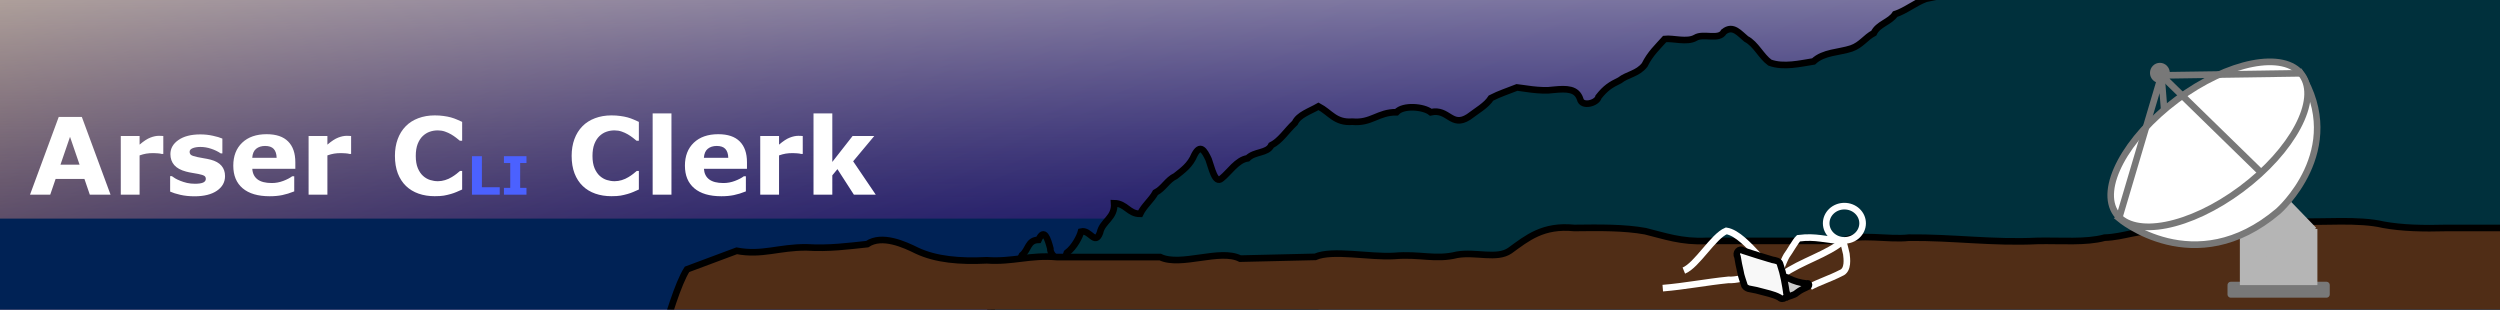
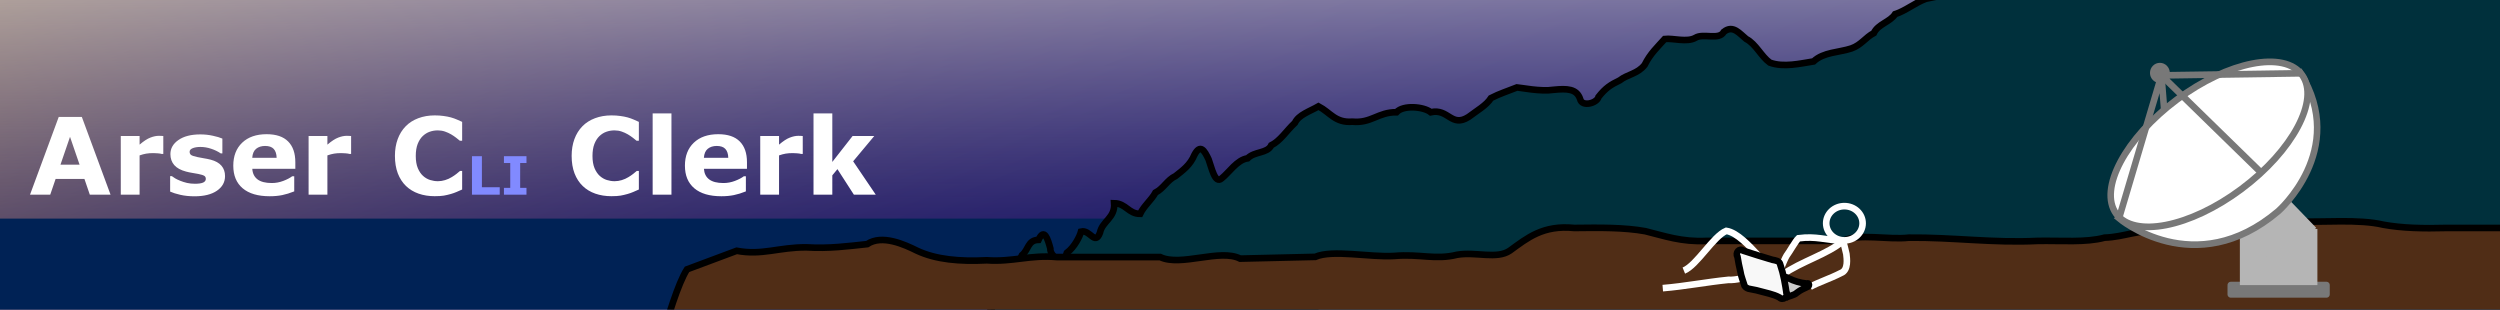
<svg xmlns="http://www.w3.org/2000/svg" xmlns:xlink="http://www.w3.org/1999/xlink" width="799.798mm" height="99.03mm" viewBox="0 0 799.798 99.03" version="1.1" id="svg8" enable-background="new">
  <defs id="defs2">
    <linearGradient id="linearGradient880">
      <stop id="stop888" offset="0" style="stop-color:#fffbea;stop-opacity:1" />
      <stop id="stop890" offset="1" style="stop-color:#0d0080;stop-opacity:0;" />
    </linearGradient>
    <linearGradient xlink:href="#linearGradient880" id="linearGradient886" gradientUnits="userSpaceOnUse" x1="434.673" y1="128.801" x2="434.673" y2="338.955" gradientTransform="translate(-799.7976,1.13392)" />
    <linearGradient xlink:href="#linearGradient880-0" id="linearGradient886-0" gradientUnits="userSpaceOnUse" x1="720.423" y1="101.208" x2="607.03" y2="384.69" gradientTransform="translate(-799.7976,1.133913)" />
    <linearGradient id="linearGradient880-0">
      <stop id="stop888-9" offset="0" style="stop-color:#ffd42a;stop-opacity:1" />
      <stop id="stop890-1" offset="1" style="stop-color:#0d0080;stop-opacity:0;" />
    </linearGradient>
    <clipPath clipPathUnits="userSpaceOnUse" id="clipPath1302">
      <rect style="fill:url(#linearGradient1306);fill-opacity:1;fill-rule:nonzero;stroke:none;stroke-width:2.117;stroke-linecap:butt;stroke-linejoin:round;stroke-miterlimit:4;stroke-dasharray:none;stroke-dashoffset:0;stroke-opacity:1" id="rect1304" width="799.798" height="99.03" x="-799.798" y="198.348" transform="scale(-1,1)" />
    </clipPath>
    <linearGradient xlink:href="#linearGradient880" id="linearGradient1306" gradientUnits="userSpaceOnUse" gradientTransform="translate(-799.7976,1.133933)" x1="434.673" y1="128.801" x2="434.673" y2="338.955" />
  </defs>
  <g id="layer1" transform="translate(0,-198.3482)">
    <g id="g1300" clip-path="url(#clipPath1302)" style="stroke-width:2.117;stroke-miterlimit:4;stroke-dasharray:none">
      <rect y="198.348" x="1.3078962e-005" height="99.03" width="799.798" id="rect858-6" style="fill:#000046;fill-opacity:1;fill-rule:nonzero;stroke:none;stroke-width:2.117;stroke-linecap:butt;stroke-linejoin:round;stroke-miterlimit:4;stroke-dasharray:none;stroke-dashoffset:0;stroke-opacity:1" />
      <rect y="198.348" x="-799.798" height="99.03" width="799.798" id="rect858-2" style="fill:url(#linearGradient886-0);fill-opacity:1;fill-rule:nonzero;stroke:none;stroke-width:2.117;stroke-linecap:butt;stroke-linejoin:round;stroke-miterlimit:4;stroke-dasharray:none;stroke-dashoffset:0;stroke-opacity:1" transform="scale(-1,1)" />
      <rect y="198.348" x="-799.798" height="99.03" width="799.798" id="rect858" style="fill:url(#linearGradient886);fill-opacity:1;fill-rule:nonzero;stroke:none;stroke-width:2.117;stroke-linecap:butt;stroke-linejoin:round;stroke-miterlimit:4;stroke-dasharray:none;stroke-dashoffset:0;stroke-opacity:1" transform="scale(-1,1)" />
      <rect y="268.274" x="-13.607" height="46.113" width="435.429" id="rect1098" style="fill:#002255;fill-opacity:1;fill-rule:nonzero;stroke:none;stroke-width:2.117;stroke-linecap:butt;stroke-linejoin:round;stroke-miterlimit:4;stroke-dasharray:none;stroke-dashoffset:0;stroke-opacity:1" />
      <path style="fill:#00303c;fill-opacity:1;stroke:#000000;stroke-width:2.117;stroke-linecap:butt;stroke-linejoin:miter;stroke-miterlimit:4;stroke-dasharray:none;stroke-opacity:1" d="m 311.83,303.804 c 3.221,-1.338 3.359,-3.42 5.251,-6.593 1.797,-2.364 3.188,-5.649 4.576,-8.526 1.69,-3.115 3.596,-4.947 5.292,-8.693 2.158,-1.729 1.793,-4.822 5.292,-4.914 1.835,-3.978 2.96,-0.286 3.781,2.753 -0.168,2.548 4.177,5.6 5.29,1.404 2.52,-1.89 4.167,-5.372 4.536,-6.804 2.884,-0.712 4.463,4.629 6.048,0.378 0.786,-3.817 4.889,-4.66 4.536,-9.449 3.816,0.068 4.602,3.417 8.315,3.402 1.255,-2.615 3.611,-4.405 4.914,-6.804 2.595,-1.31 3.763,-4.048 6.426,-5.292 2.314,-1.838 4.677,-3.473 6.048,-6.804 1.849,-3.474 3.121,-1.516 4.536,1.512 0.964,2.607 2.022,7.99 4.158,6.048 2.401,-1.898 4.937,-5.957 8.315,-6.426 2.254,-2.288 6.302,-1.513 7.56,-4.158 2.995,-1.525 4.755,-4.554 7.56,-7.182 1.182,-2.57 4.718,-3.658 7.56,-5.292 3.766,1.976 5.339,5.345 10.817,4.914 6.08,0.572 8.214,-3.092 14.129,-3.024 2.137,-2.396 8.723,-1.819 10.961,0 5.702,-1.307 6.544,5.046 12.095,1.512 2.706,-2.063 5.661,-3.664 7.182,-6.048 2.692,-1.399 5.419,-2.233 8.315,-3.402 1.189,0.074 7.558,1.408 11.717,0.756 4.334,-0.426 7.374,-0.344 8.483,2.983 0.542,2.594 5.406,1.355 5.88,-0.715 2.263,-2.851 3.822,-3.846 6.804,-5.292 2.382,-1.891 5.698,-2.065 7.938,-4.914 1.842,-3.697 4.114,-5.72 6.426,-8.315 2.614,-0.322 7.159,1.172 9.827,-0.378 2.5,-1.564 7.626,0.866 9.071,-1.89 2.962,-2.385 5.071,0.567 7.182,2.268 3.091,1.588 4.78,5.574 7.56,7.56 4.413,1.628 9.871,0.259 13.985,-0.378 3.181,-3.012 8.071,-2.828 12.095,-4.158 3.166,-1.103 4.547,-3.537 7.182,-4.914 1.309,-2.864 5.269,-3.586 6.804,-6.048 3.367,-1.078 6.395,-3.652 9.827,-4.914 53.368,-11.064 108.282,-20.772 162.893,-14.902 20.569,1.809 43.994,12.607 47.746,35.108 5.332,29.981 -7.418,59.559 -20.138,86.005 -164.924,-0.126 -329.847,-0.252 -494.771,-0.378 z" id="path1042" />
      <path style="fill:#502d16;fill-opacity:1;stroke:#000000;stroke-width:2.117;stroke-linecap:butt;stroke-linejoin:miter;stroke-miterlimit:4;stroke-dasharray:none;stroke-opacity:1" d="m 211.667,306.612 c 1.856,-6.056 5.225,-17.655 8.121,-22.093 15.896,-5.938 0,0 15.896,-5.938 8.162,1.545 13.451,-1.167 22.322,-1.096 7.267,0.446 13.256,-0.386 19.429,-1.034 4.735,-3.2 11.987,0.138 15.875,2.069 6.147,2.89 13.726,3.532 22.375,3.103 8.399,0.583 13.833,-1.799 22.414,-1.034 h 33.075 c 6.556,3.165 19.149,-2.796 25.573,0.5 l 24.017,-0.562 c 5.52,-2.423 17.386,0.183 25.254,-0.295 8.367,-0.725 13.115,1.359 20.141,-0.384 5.983,-1.028 12.761,1.548 16.896,-1.329 5.593,-4.066 10.59,-8.236 20.598,-7.24 8.021,-0.104 16.023,-0.188 22.717,1.034 6.079,1.494 11.625,3.521 19.616,3.103 h 43.658 c 4.848,-2.513 14.461,-0.262 21.05,-1.034 14.006,-0.144 26.974,1.757 41.274,1.034 7.321,-0.132 15.489,0.584 21.322,-1.034 6.43,-0.219 10.652,-2.646 17.878,-2.069 h 23.964 c 4.302,-3.032 14.082,-0.585 18.899,-3.103 9.527,0.305 20.498,-0.834 28.461,1.034 5.95,1.084 12.825,1.244 20.068,1.034 h 39.161 c 4.747,2.743 9.542,13.688 7.56,22.739 -2.367,6.185 9.728,15.946 -0.195,15.678 -205.806,-1.028 -411.612,-2.055 -617.418,-3.083 z" id="path1047" />
      <g transform="matrix(0.5911915,0,0,0.6016253,326.8693,219.343)" id="g990-3" style="stroke-width:3.549;stroke-miterlimit:4;stroke-dasharray:none">
        <rect style="fill:#787878;fill-opacity:1;fill-rule:nonzero;stroke:#787878;stroke-width:3.549;stroke-linecap:butt;stroke-linejoin:round;stroke-miterlimit:4;stroke-dasharray:none;stroke-dashoffset:0;stroke-opacity:1" id="rect951-2" width="51.783" height="4.914" x="654.277" y="116.705" />
        <rect style="fill:#b5b5b5;fill-opacity:1;fill-rule:nonzero;stroke:none;stroke-width:3.549;stroke-linecap:butt;stroke-linejoin:round;stroke-miterlimit:4;stroke-dasharray:none;stroke-dashoffset:0;stroke-opacity:1" id="rect953-8" width="41.955" height="29.86" x="659.19" y="86.845" />
        <rect style="fill:#b5b5b5;fill-opacity:1;fill-rule:nonzero;stroke:none;stroke-width:3.549;stroke-linecap:butt;stroke-linejoin:round;stroke-miterlimit:4;stroke-dasharray:none;stroke-dashoffset:0;stroke-opacity:1" id="rect953-4-2" width="29.568" height="29.862" x="528.297" y="-439.295" transform="matrix(0.7008053,0.7133526,-0.7046007,0.709604,0,0)" />
        <g id="g977-1" style="stroke-width:3.549;stroke-miterlimit:4;stroke-dasharray:none">
          <path id="path842-8" d="m 692.074,4.068 c 25.702,40.821 -12.095,73.327 -12.095,73.327 -45.357,37.798 -86.179,3.78 -86.179,3.78 z" style="fill:#ffffff;fill-opacity:1;stroke:#787878;stroke-width:3.549;stroke-linecap:butt;stroke-linejoin:miter;stroke-miterlimit:4;stroke-dasharray:none;stroke-opacity:1" />
          <ellipse ry="29.498" rx="62.382" cy="413.427" cx="493.673" id="path817-2" style="fill:#ffffff;fill-opacity:1;fill-rule:nonzero;stroke:#787878;stroke-width:3.549;stroke-linecap:butt;stroke-linejoin:round;stroke-miterlimit:4;stroke-dasharray:none;stroke-dashoffset:0;stroke-opacity:1" transform="rotate(-36.21669)" />
          <g transform="translate(17.7649,45.73512)" style="stroke-width:3.549;stroke-miterlimit:4;stroke-dasharray:none" id="g852-1">
            <g style="stroke-width:3.549;stroke-miterlimit:4;stroke-dasharray:none" id="g856-6">
              <path id="path846-9" d="m 652.788,11.029 -53.806,-51.588 75.328,-1.107" style="fill:none;stroke:#787878;stroke-width:3.549;stroke-linecap:butt;stroke-linejoin:miter;stroke-miterlimit:4;stroke-dasharray:none;stroke-opacity:1" />
              <path id="path848-8" d="m 600.465,-22.162 -1.484,-18.398 -22.946,76" style="fill:none;stroke:#787878;stroke-width:3.549;stroke-linecap:butt;stroke-linejoin:miter;stroke-miterlimit:4;stroke-dasharray:none;stroke-opacity:1" />
            </g>
          </g>
          <circle r="3.591" cy="3.879" cx="615.912" id="path949-2" style="fill:#787878;fill-opacity:1;fill-rule:nonzero;stroke:#787878;stroke-width:3.549;stroke-linecap:butt;stroke-linejoin:round;stroke-miterlimit:4;stroke-dasharray:none;stroke-dashoffset:0;stroke-opacity:1" />
        </g>
      </g>
    </g>
    <flowRoot xml:space="preserve" id="flowRoot1316" style="font-style:normal;font-weight:normal;font-size:40px;line-height:1.25;font-family:sans-serif;letter-spacing:0px;word-spacing:0px;fill:#000000;fill-opacity:1;stroke:none" transform="matrix(0.2645833,0,0,0.2645833,0,197)">
      <flowRegion id="flowRegion1318">
        <rect id="rect1320" width="1022.857" height="60" x="-145.714" y="-633.476" />
      </flowRegion>
      <flowPara id="flowPara1322" />
    </flowRoot>
  </g>
  <g style="display:inline" id="g915">
    <path d="m 533.604,-510.793 q -10.483,0 -19.387,-3.094 -8.841,-3.094 -15.219,-9.22 -6.378,-6.126 -9.915,-15.283 -3.473,-9.157 -3.473,-21.156 0,-11.178 3.347,-20.271 3.347,-9.094 9.725,-15.598 6.126,-6.252 15.156,-9.662 9.094,-3.41 19.829,-3.41 5.936,0 10.673,0.695 4.799,0.632 8.841,1.705 4.231,1.2 7.641,2.716 3.473,1.452 6.062,2.715 v 22.798 h -2.779 q -1.768,-1.516 -4.484,-3.6 -2.652,-2.084 -6.062,-4.105 -3.473,-2.021 -7.515,-3.41 -4.042,-1.389 -8.652,-1.389 -5.115,0 -9.725,1.642 -4.61,1.579 -8.525,5.305 -3.726,3.6 -6.062,9.536 -2.273,5.936 -2.273,14.398 0,8.841 2.463,14.777 2.526,5.936 6.315,9.346 3.852,3.473 8.589,4.989 4.736,1.452 9.346,1.452 4.421,0 8.715,-1.326 4.357,-1.326 8.02,-3.6 3.094,-1.831 5.747,-3.915 2.652,-2.084 4.357,-3.6 h 2.526 v 22.482 q -3.536,1.579 -6.757,2.968 -3.221,1.389 -6.757,2.4 -4.61,1.326 -8.652,2.021 -4.042,0.695 -11.115,0.695 z m -100.978,-51.089 h -2.021 q -1.452,-0.505 -4.673,-0.758 -3.221,-0.253 -5.368,-0.253 -4.863,0 -8.589,0.632 -3.726,0.632 -8.02,2.147 v 47.49 h -22.734 v -70.919 h 22.734 v 10.42 q 7.515,-6.441 13.072,-8.525 5.557,-2.147 10.23,-2.147 1.2,0 2.715,0.063 1.516,0.063 2.652,0.189 z m -67.445,17.998 h -52.036 q 0.505,8.336 6.315,12.757 5.873,4.421 17.24,4.421 7.199,0 13.956,-2.589 6.757,-2.589 10.673,-5.557 h 2.526 v 18.251 q -7.704,3.094 -14.525,4.484 -6.82,1.389 -15.093,1.389 -21.345,0 -32.712,-9.599 -11.367,-9.599 -11.367,-27.344 0,-17.556 10.736,-27.786 10.799,-10.294 29.555,-10.294 17.303,0 26.018,8.778 8.715,8.715 8.715,25.134 z m -22.608,-13.325 q -0.189,-7.136 -3.536,-10.736 -3.347,-3.6 -10.42,-3.6 -6.568,0 -10.799,3.41 -4.231,3.41 -4.736,10.925 z m -62.393,22.103 q 0,10.988 -9.852,17.745 -9.852,6.694 -26.965,6.694 -9.473,0 -17.177,-1.768 -7.704,-1.768 -12.378,-3.915 v -18.693 h 2.084 q 1.705,1.2 3.915,2.652 2.273,1.389 6.378,3.031 3.536,1.452 8.02,2.526 4.484,1.01 9.599,1.01 6.694,0 9.915,-1.452 3.221,-1.516 3.221,-4.421 0,-2.589 -1.895,-3.726 -1.895,-1.2 -7.199,-2.273 -2.526,-0.568 -6.883,-1.2 -4.294,-0.695 -7.831,-1.642 -9.662,-2.526 -14.335,-7.831 -4.673,-5.368 -4.673,-13.325 0,-10.23 9.662,-16.988 9.725,-6.82 26.523,-6.82 7.957,0 15.219,1.642 7.326,1.579 11.43,3.41 v 17.935 h -1.958 q -5.052,-3.473 -11.557,-5.62 -6.441,-2.21 -13.072,-2.21 -5.494,0 -9.283,1.516 -3.726,1.516 -3.726,4.294 0,2.526 1.705,3.852 1.705,1.326 8.02,2.652 3.473,0.695 7.452,1.389 4.042,0.632 8.083,1.642 8.967,2.337 13.262,7.389 4.294,4.989 4.294,12.504 z M 205.535,-561.882 h -2.021 q -1.452,-0.505 -4.673,-0.758 -3.221,-0.253 -5.368,-0.253 -4.863,0 -8.589,0.632 -3.726,0.632 -8.02,2.147 v 47.49 h -22.734 v -70.919 h 22.734 v 10.42 q 7.515,-6.441 13.072,-8.525 5.557,-2.147 10.23,-2.147 1.2,0 2.715,0.063 1.516,0.063 2.652,0.189 z m -63.783,49.258 h -25.071 l -6.505,-19.008 H 75.317 l -6.505,19.008 H 44.373 l 34.733,-94.032 h 27.913 z m -37.449,-36.249 -11.557,-33.723 -11.557,33.723 z" id="path927" transform="matrix(0.2645833,0,0,0.2645833,-2.138156,197.9125)" style="fill:#ffffff;fill-opacity:1" />
-     <path d="m 644.665,-512.624 h -27.25 v -8.25 h 7.625 v -30.031 h -7.625 v -8.25 h 27.25 v 8.25 h -7.625 v 30.031 h 7.625 z m -32.344,0 h -33.562 v -46.531 h 12 v 37.531 h 21.562 z" id="path931" transform="matrix(0.2645833,0,0,0.2645833,-2.138156,197.9125)" style="fill:#4b61ff;fill-opacity:1;stroke:none;stroke-opacity:1" />
+     <path d="m 644.665,-512.624 h -27.25 v -8.25 h 7.625 v -30.031 h -7.625 v -8.25 h 27.25 v 8.25 h -7.625 v 30.031 h 7.625 z m -32.344,0 h -33.562 v -46.531 h 12 v 37.531 h 21.562 z" id="path931" transform="matrix(0.2645833,0,0,0.2645833,-2.138156,197.9125)" style="fill:#818aff;fill-opacity:1;stroke:none;stroke-opacity:1" />
    <path d="m 1067.01,-512.624 h -26.46 l -19.893,-30.881 -6.189,7.515 v 23.366 h -22.734 v -98.263 h 22.734 v 58.667 l 24.503,-31.323 h 26.208 l -25.513,30.565 z m -88.285,-49.258 h -2.021 q -1.452,-0.505 -4.673,-0.758 -3.221,-0.253 -5.368,-0.253 -4.863,0 -8.589,0.632 -3.726,0.632 -8.02,2.147 v 47.49 h -22.734 v -70.919 h 22.734 v 10.42 q 7.515,-6.441 13.072,-8.525 5.557,-2.147 10.23,-2.147 1.2,0 2.715,0.063 1.516,0.063 2.652,0.189 z m -67.445,17.998 h -52.036 q 0.505,8.336 6.315,12.757 5.873,4.421 17.24,4.421 7.199,0 13.956,-2.589 6.757,-2.589 10.673,-5.557 h 2.526 v 18.251 q -7.704,3.094 -14.525,4.484 -6.82,1.389 -15.093,1.389 -21.345,0 -32.712,-9.599 -11.367,-9.599 -11.367,-27.344 0,-17.556 10.736,-27.786 10.799,-10.294 29.555,-10.294 17.303,0 26.018,8.778 8.715,8.715 8.715,25.134 z m -22.608,-13.325 q -0.189,-7.136 -3.536,-10.736 -3.347,-3.6 -10.42,-3.6 -6.568,0 -10.799,3.41 -4.231,3.41 -4.736,10.925 z m -68.708,44.585 h -22.734 v -98.263 h 22.734 z m -72.687,1.831 q -10.483,0 -19.387,-3.094 -8.841,-3.094 -15.219,-9.22 -6.378,-6.126 -9.915,-15.283 -3.473,-9.157 -3.473,-21.156 0,-11.178 3.347,-20.271 3.347,-9.094 9.725,-15.598 6.126,-6.252 15.156,-9.662 9.094,-3.41 19.829,-3.41 5.936,0 10.673,0.695 4.799,0.632 8.841,1.705 4.231,1.2 7.641,2.716 3.473,1.452 6.062,2.715 v 22.798 h -2.779 q -1.768,-1.516 -4.484,-3.6 -2.652,-2.084 -6.062,-4.105 -3.473,-2.021 -7.515,-3.41 -4.042,-1.389 -8.652,-1.389 -5.115,0 -9.725,1.642 -4.61,1.579 -8.525,5.305 -3.726,3.6 -6.062,9.536 -2.273,5.936 -2.273,14.398 0,8.841 2.463,14.777 2.526,5.936 6.315,9.346 3.852,3.473 8.589,4.989 4.736,1.452 9.346,1.452 4.421,0 8.715,-1.326 4.357,-1.326 8.02,-3.6 3.094,-1.831 5.747,-3.915 2.652,-2.084 4.357,-3.6 h 2.526 v 22.482 q -3.536,1.579 -6.757,2.968 -3.221,1.389 -6.757,2.4 -4.61,1.326 -8.652,2.021 -4.042,0.695 -11.115,0.695 z" id="path941" transform="matrix(0.2645833,0,0,0.2645833,-2.138156,197.9125)" style="fill:#ffffff;fill-opacity:1" />
  </g>
  <g id="g1077" transform="matrix(0.5,0,0,0.5,328.5712,49.55059)" style="stroke-width:4.233;stroke-miterlimit:4;stroke-dasharray:none">
    <g id="g1083" transform="translate(2.09219,-6.442129)">
      <path style="fill:none;stroke:#ffffff;stroke-width:4.233;stroke-linecap:butt;stroke-linejoin:miter;stroke-miterlimit:4;stroke-dasharray:none;stroke-opacity:1" d="m 418.145,80.474 c 8.37,-3.376 18.821,-21.998 27.164,-25.415 6.934,1.041 14.852,9.761 19.874,15.119 1.588,1.972 8.033,7.142 9.326,9.344 0.204,3.311 -9.566,3.736 -12.493,4.075 -5.033,1.349 -10.103,3.079 -15.385,2.817 -14.034,1.401 -27.904,4.144 -41.966,5.294" id="path868" />
      <path style="fill:none;stroke:#ffffff;stroke-width:4.233;stroke-linecap:butt;stroke-linejoin:bevel;stroke-miterlimit:4;stroke-dasharray:none;stroke-opacity:1" d="m 481.261,83.096 c 12.019,-8.519 29.14,-13.167 38.79,-21.62 0.91,3.818 1.361,4.849 2.092,8.375 0.283,2.692 1.504,10.342 -3.467,12.178 -7.123,3.668 -14.669,6.018 -19.676,8.855" id="path870" />
      <ellipse style="fill:none;fill-opacity:1;fill-rule:nonzero;stroke:#ffffff;stroke-width:4.233;stroke-linecap:butt;stroke-linejoin:round;stroke-miterlimit:4;stroke-dasharray:none;stroke-dashoffset:0;stroke-opacity:1" id="path1027" cx="520.884" cy="50.193" rx="11.654" ry="10.952" />
      <path style="fill:none;stroke:#ffffff;stroke-width:4.233;stroke-linecap:butt;stroke-linejoin:miter;stroke-miterlimit:4;stroke-dasharray:none;stroke-opacity:1" d="m 520.051,61.476 c -11.676,-0.564 -17.066,-3.174 -28.542,-1.689 -1.794,1.605 -5.97,9.068 -7.621,11.176 -2.087,3.489 -3.74,9.73 -6.674,12.729" id="path1033" />
    </g>
    <g transform="translate(72.68012,186.2973)" id="g890" style="stroke:#000000;stroke-width:4.233;stroke-miterlimit:4;stroke-dasharray:none;stroke-opacity:1">
      <g transform="translate(105.9058,-22.55478)" id="g981" style="stroke:#000000;stroke-width:4.233;stroke-miterlimit:4;stroke-dasharray:none;stroke-opacity:1">
        <g id="g1087" style="stroke:#000000;stroke-opacity:1">
          <path style="fill:#cccccc;fill-opacity:1;stroke:#000000;stroke-width:4.233;stroke-linecap:butt;stroke-linejoin:miter;stroke-miterlimit:4;stroke-dasharray:none;stroke-opacity:1" d="m 306.594,-72.135 c 2.342,-1.521 5.421,-1.492 7.52,-3.48 1.965,-1.518 4.186,-2.609 6.455,-3.578 1.637,-0.404 1.597,-2.912 -0.361,-2.224 -4.011,-0.423 -7.953,-1.563 -11.57,-3.358 -1.101,-0.904 -3.668,-0.75 -3.87,-2.315" id="path886" />
          <path style="fill:#f8f8f8;fill-opacity:1;stroke:#000000;stroke-width:4.233;stroke-linecap:butt;stroke-linejoin:miter;stroke-miterlimit:4;stroke-dasharray:none;stroke-opacity:1" d="m 280.266,-80.7 c -0.809,-2.82 -2.013,-5.526 -2.426,-8.449 -0.769,-3.125 -1.361,-6.29 -1.869,-9.467 -1.523,-2.392 1.156,-5.797 3.632,-3.838 6.224,1.974 12.417,4.05 18.697,5.839 2.063,0.446 4.56,0.543 5.057,3.115 2.103,6.113 3.141,12.523 4.094,18.898 0.572,1.367 -0.47,-3.508 -0.208,-1.064 1.467,2.671 -2.344,5.409 -4.429,3.134 -4.048,-2.182 -8.633,-2.868 -12.998,-4.142 -2.223,-0.685 -4.542,-0.904 -6.788,-1.456 -1.193,-0.393 -2.57,-1.22 -2.763,-2.57 z" id="path884" />
        </g>
      </g>
    </g>
  </g>
</svg>
